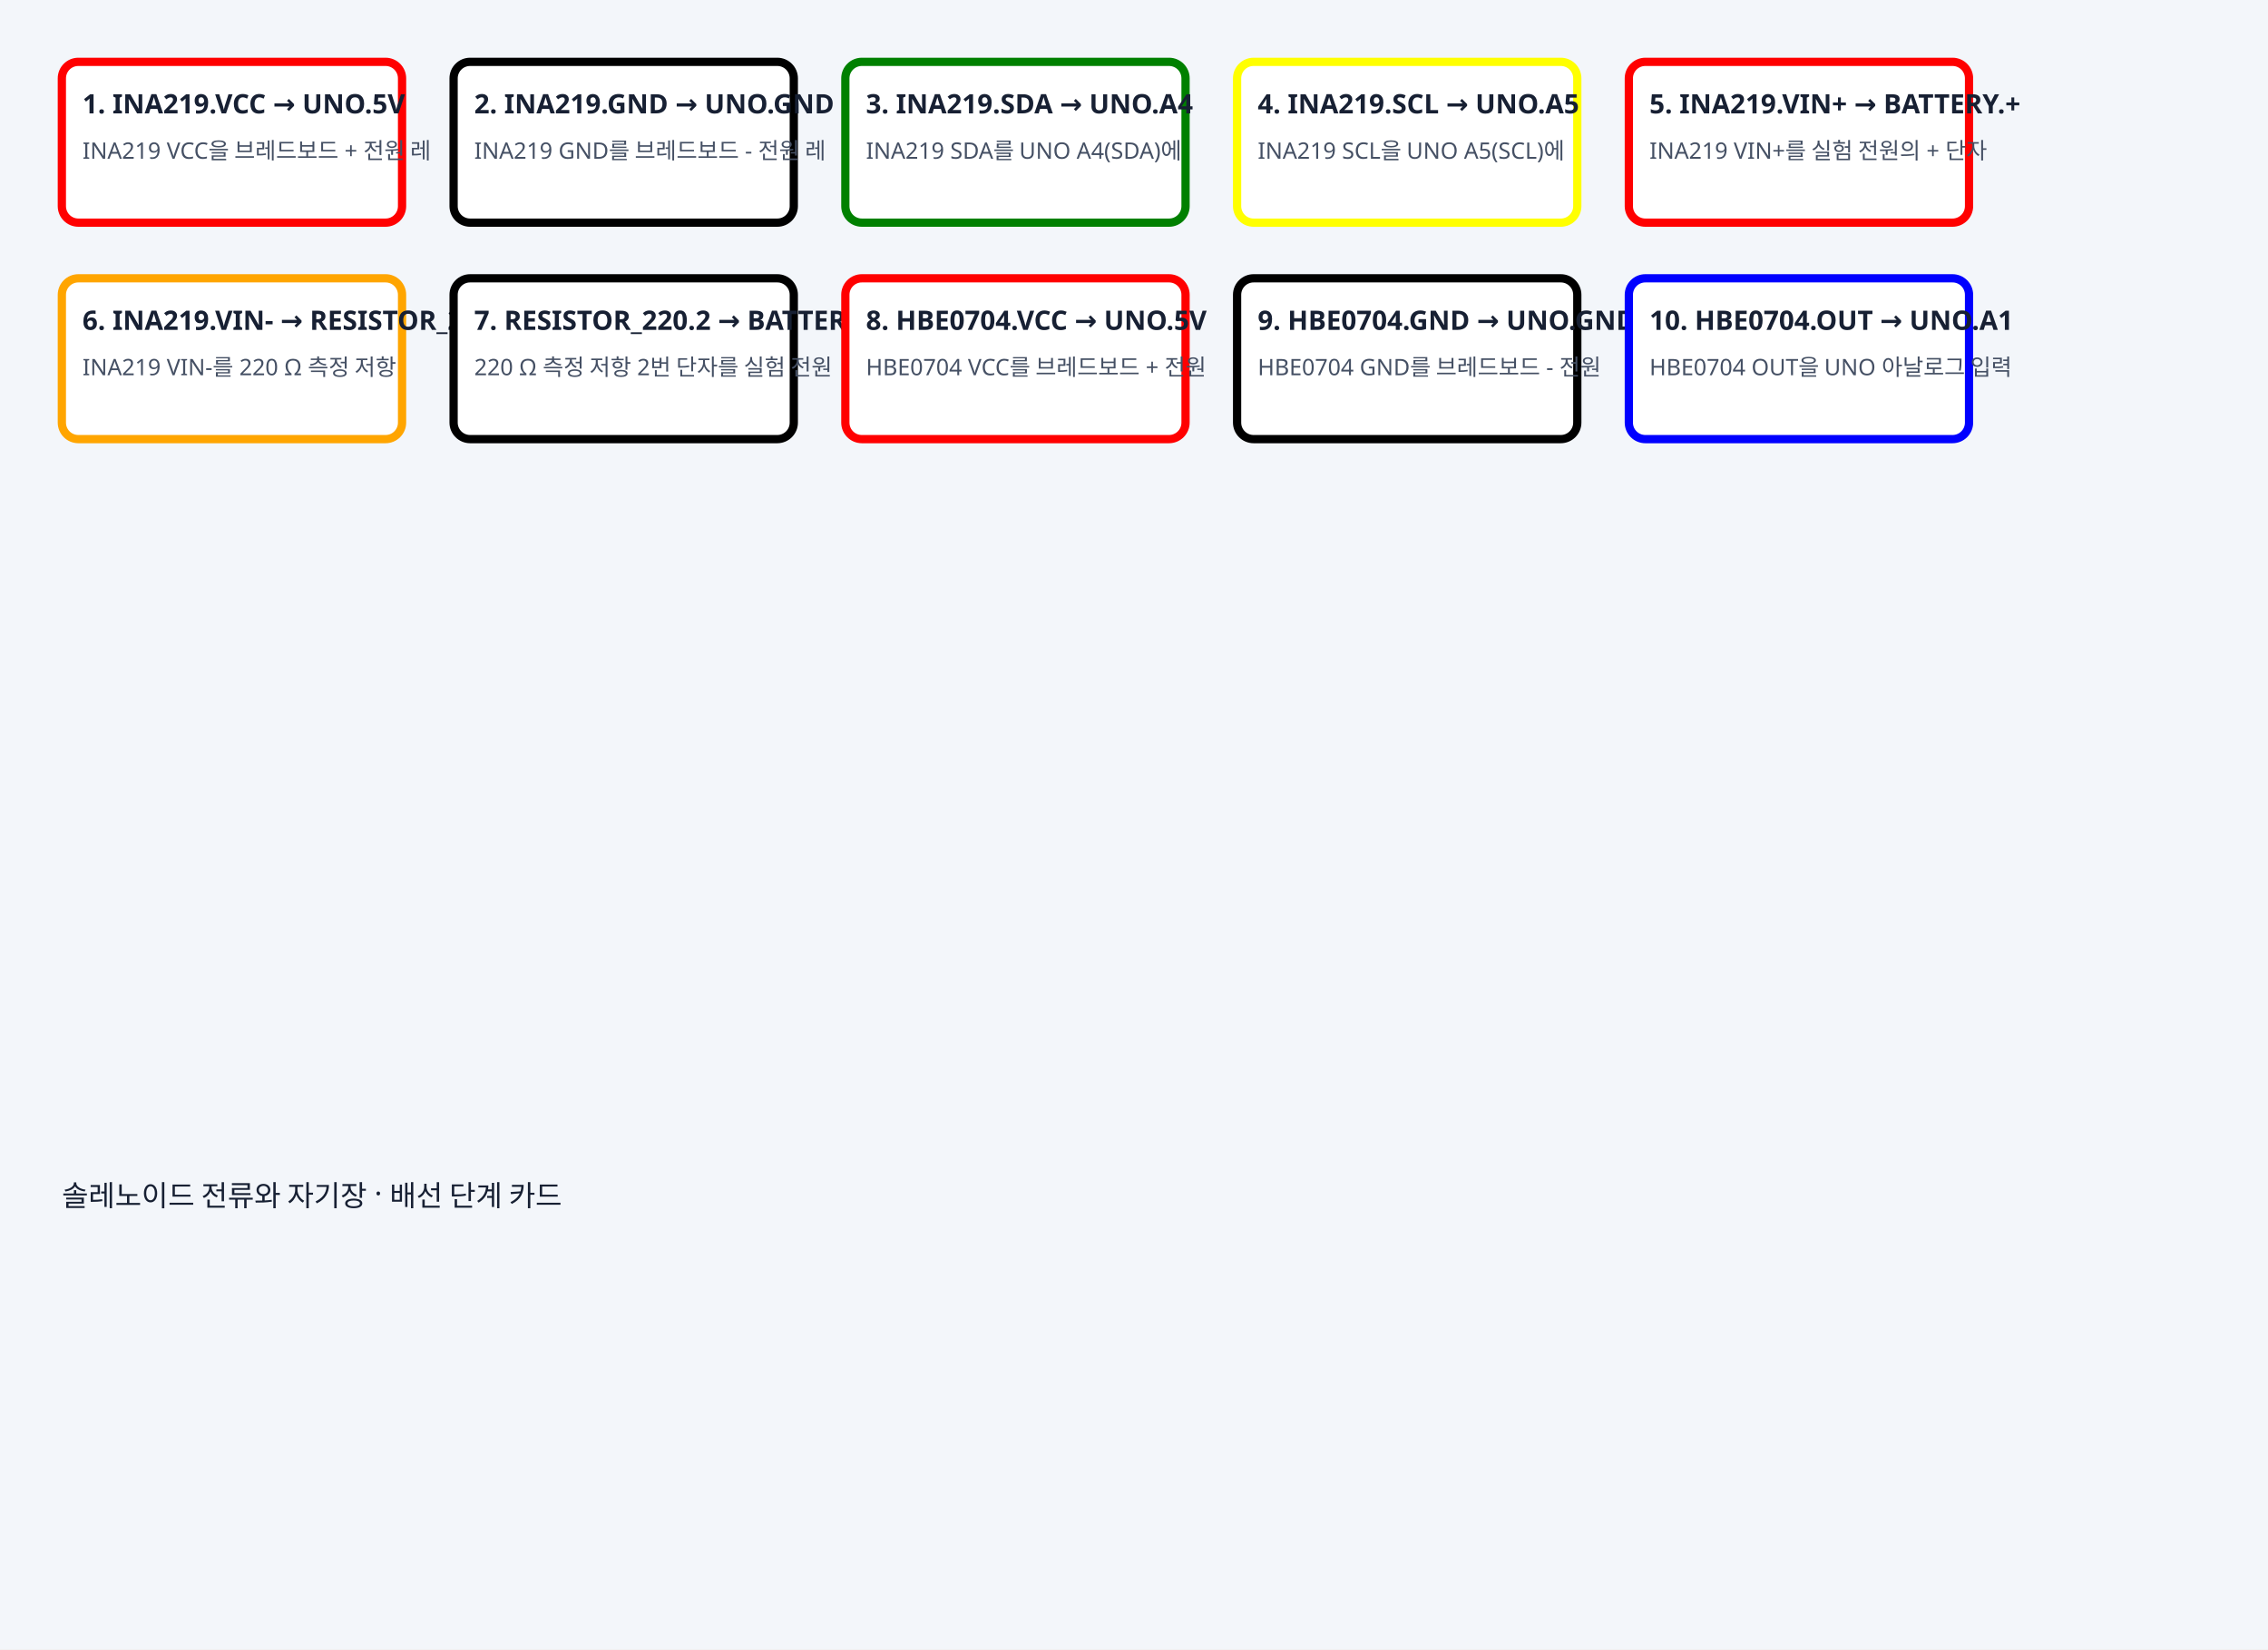
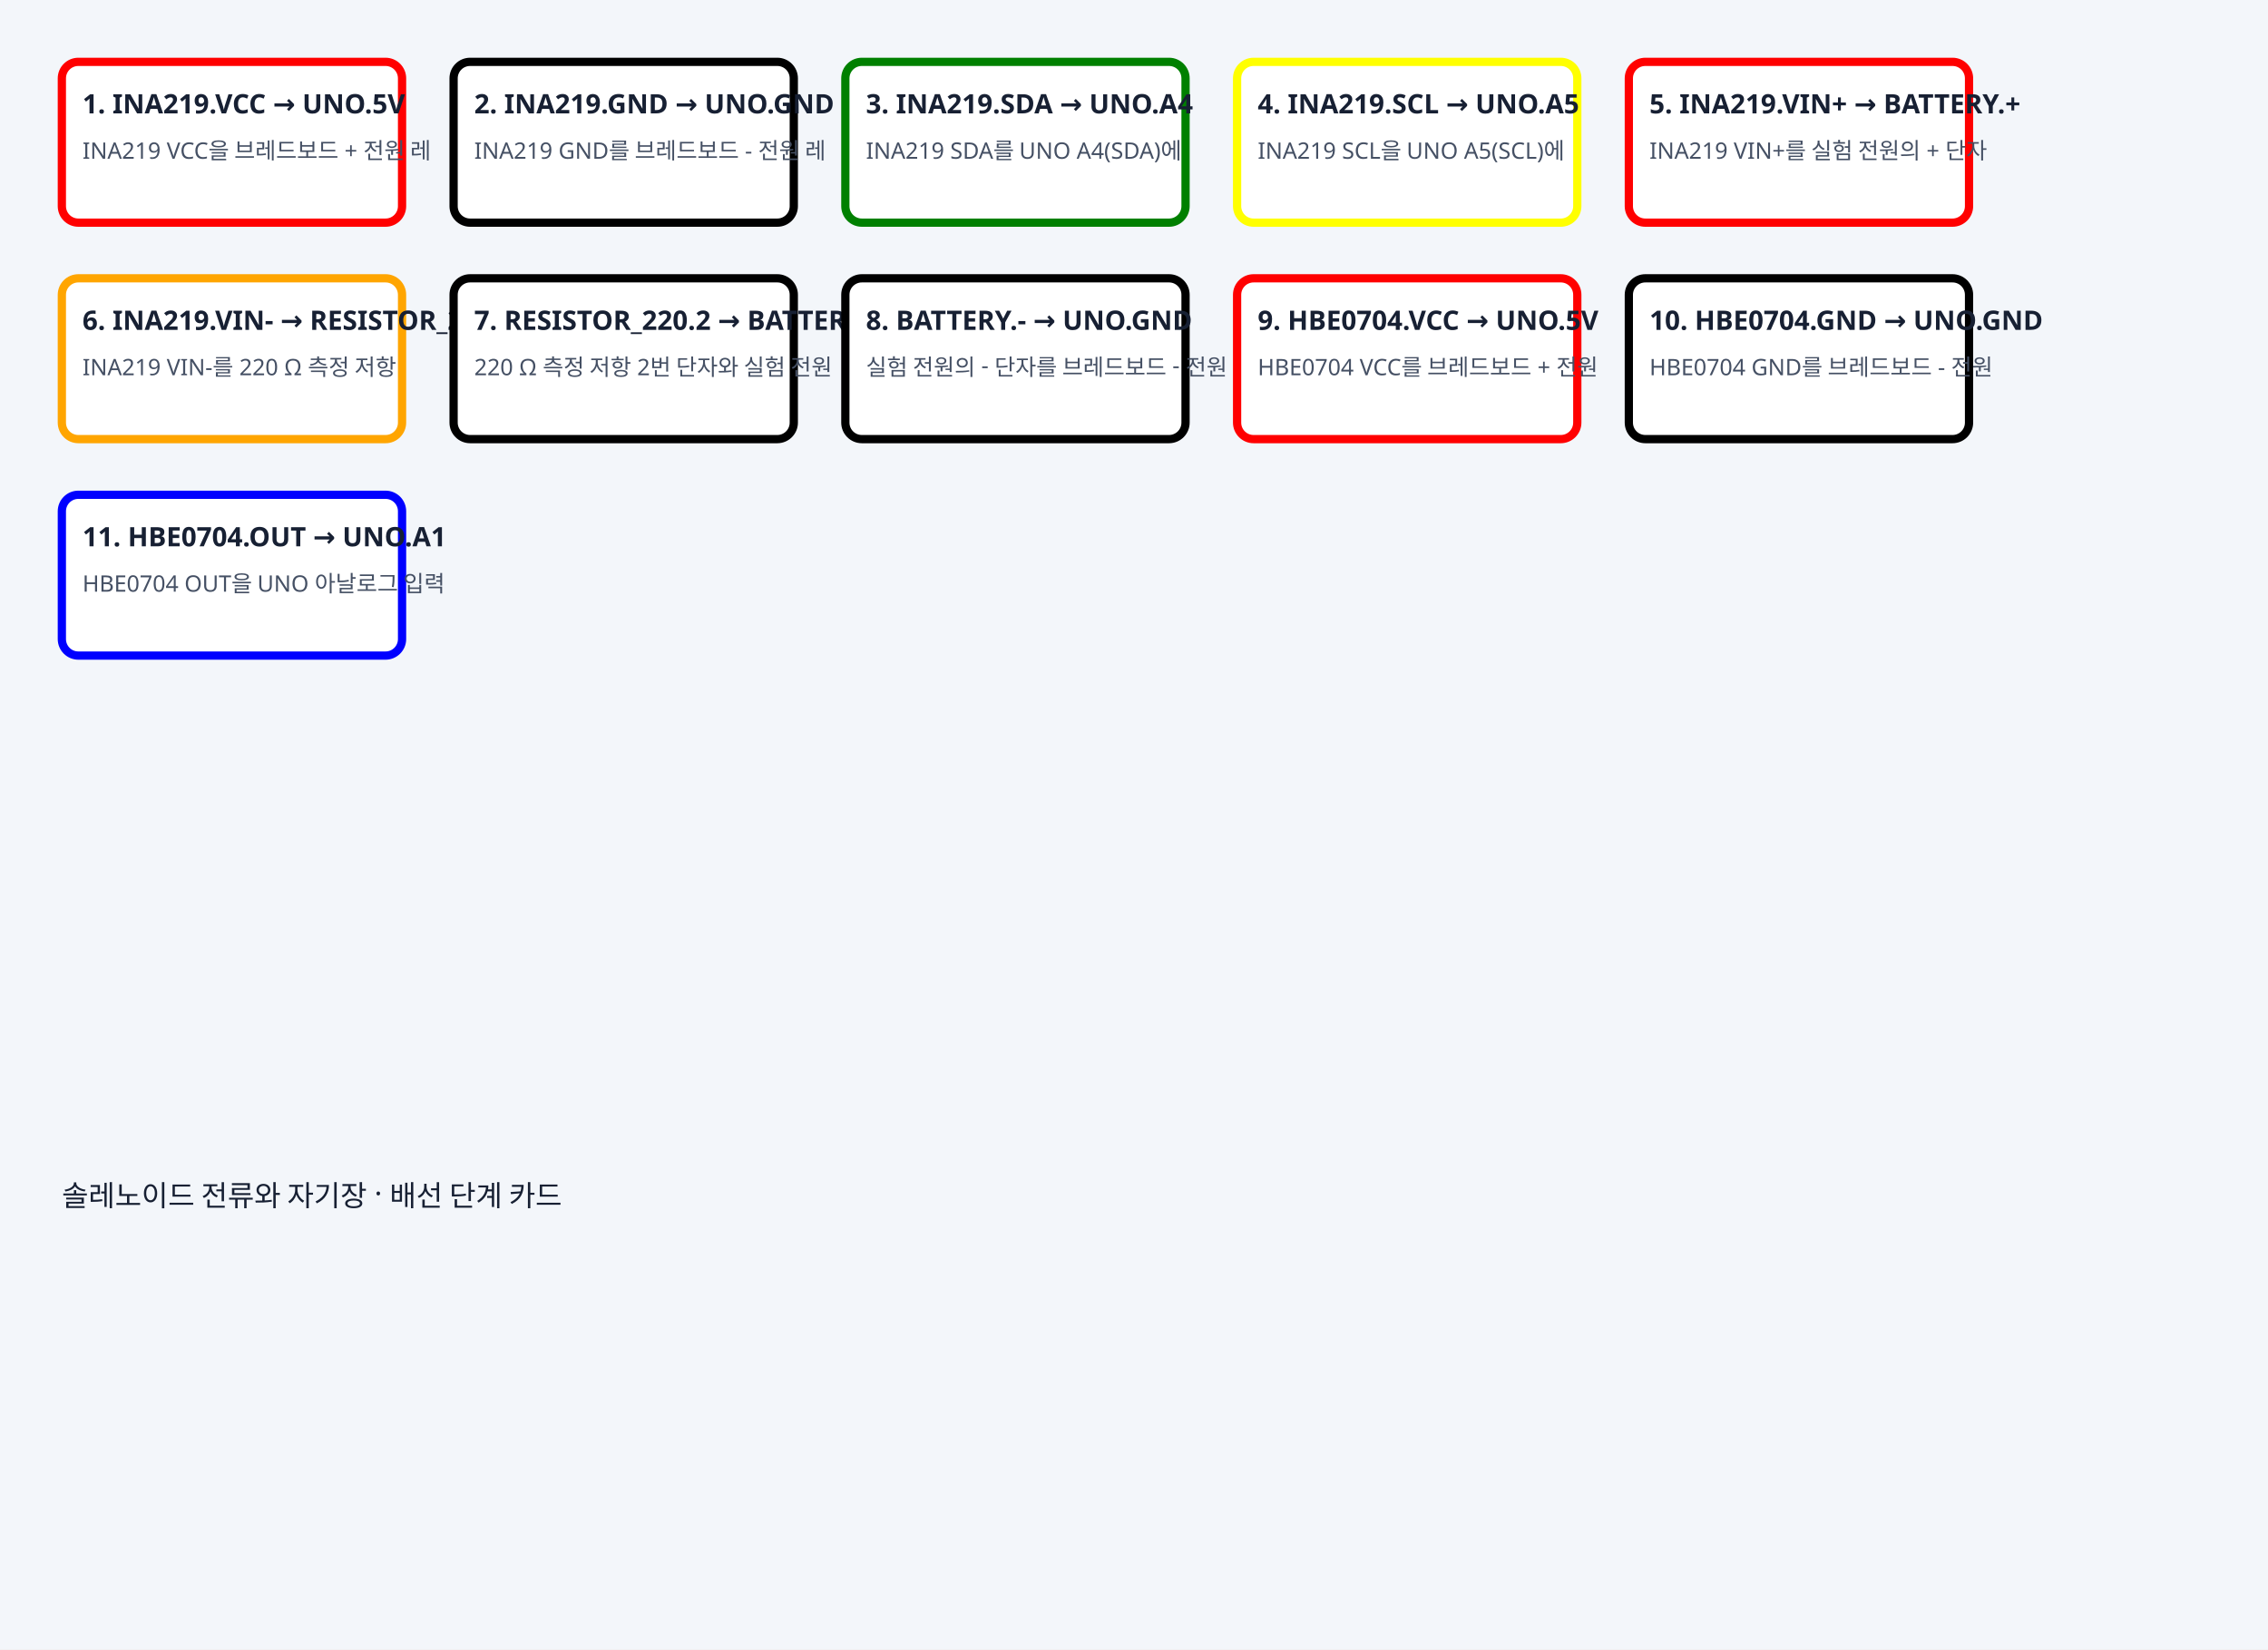
<svg xmlns="http://www.w3.org/2000/svg" width="1100" height="800" viewBox="0 0 1100 800">
  <rect width="100%" height="100%" fill="#f3f6fa" />
  <text x="30" y="585" font-family="sans-serif" font-size="14" fill="#172033">솔레노이드 전류와 자기장 · 배선 단계 카드</text>
  <g>
    <rect x="30" y="30" width="165" height="78" rx="8" fill="#ffffff" stroke="red" stroke-width="4" />
    <text x="40" y="55" font-family="sans-serif" font-size="13" font-weight="700" fill="#172033">1. INA219.VCC → UNO.5V</text>
    <text x="40" y="77" font-family="sans-serif" font-size="11" fill="#455064">INA219 VCC을 브레드보드 + 전원 레</text>
  </g>
  <g>
    <rect x="220" y="30" width="165" height="78" rx="8" fill="#ffffff" stroke="black" stroke-width="4" />
    <text x="230" y="55" font-family="sans-serif" font-size="13" font-weight="700" fill="#172033">2. INA219.GND → UNO.GND</text>
    <text x="230" y="77" font-family="sans-serif" font-size="11" fill="#455064">INA219 GND를 브레드보드 - 전원 레</text>
  </g>
  <g>
    <rect x="410" y="30" width="165" height="78" rx="8" fill="#ffffff" stroke="green" stroke-width="4" />
    <text x="420" y="55" font-family="sans-serif" font-size="13" font-weight="700" fill="#172033">3. INA219.SDA → UNO.A4</text>
    <text x="420" y="77" font-family="sans-serif" font-size="11" fill="#455064">INA219 SDA를 UNO A4(SDA)에</text>
  </g>
  <g>
    <rect x="600" y="30" width="165" height="78" rx="8" fill="#ffffff" stroke="yellow" stroke-width="4" />
    <text x="610" y="55" font-family="sans-serif" font-size="13" font-weight="700" fill="#172033">4. INA219.SCL → UNO.A5</text>
    <text x="610" y="77" font-family="sans-serif" font-size="11" fill="#455064">INA219 SCL을 UNO A5(SCL)에</text>
  </g>
  <g>
    <rect x="790" y="30" width="165" height="78" rx="8" fill="#ffffff" stroke="red" stroke-width="4" />
    <text x="800" y="55" font-family="sans-serif" font-size="13" font-weight="700" fill="#172033">5. INA219.VIN+ → BATTERY.+</text>
    <text x="800" y="77" font-family="sans-serif" font-size="11" fill="#455064">INA219 VIN+를 실험 전원의 + 단자</text>
  </g>
  <g>
    <rect x="30" y="135" width="165" height="78" rx="8" fill="#ffffff" stroke="orange" stroke-width="4" />
    <text x="40" y="160" font-family="sans-serif" font-size="13" font-weight="700" fill="#172033">6. INA219.VIN- → RESISTOR_220.1</text>
    <text x="40" y="182" font-family="sans-serif" font-size="11" fill="#455064">INA219 VIN-를 220 Ω 측정 저항</text>
  </g>
  <g>
    <rect x="220" y="135" width="165" height="78" rx="8" fill="#ffffff" stroke="black" stroke-width="4" />
    <text x="230" y="160" font-family="sans-serif" font-size="13" font-weight="700" fill="#172033">7. RESISTOR_220.2 → BATTERY.-</text>
-     <text x="230" y="182" font-family="sans-serif" font-size="11" fill="#455064">220 Ω 측정 저항 2번 단자를 실험 전원</text>
+     <text x="230" y="182" font-family="sans-serif" font-size="11" fill="#455064">220 Ω 측정 저항 2번 단자와 실험 전원</text>
  </g>
  <g>
-     <rect x="410" y="135" width="165" height="78" rx="8" fill="#ffffff" stroke="red" stroke-width="4" />
-     <text x="420" y="160" font-family="sans-serif" font-size="13" font-weight="700" fill="#172033">8. HBE0704.VCC → UNO.5V</text>
-     <text x="420" y="182" font-family="sans-serif" font-size="11" fill="#455064">HBE0704 VCC를 브레드보드 + 전원 </text>
+     <rect x="410" y="135" width="165" height="78" rx="8" fill="#ffffff" stroke="black" stroke-width="4" />
+     <text x="420" y="160" font-family="sans-serif" font-size="13" font-weight="700" fill="#172033">8. BATTERY.- → UNO.GND</text>
+     <text x="420" y="182" font-family="sans-serif" font-size="11" fill="#455064">실험 전원의 - 단자를 브레드보드 - 전원 </text>
  </g>
  <g>
-     <rect x="600" y="135" width="165" height="78" rx="8" fill="#ffffff" stroke="black" stroke-width="4" />
-     <text x="610" y="160" font-family="sans-serif" font-size="13" font-weight="700" fill="#172033">9. HBE0704.GND → UNO.GND</text>
-     <text x="610" y="182" font-family="sans-serif" font-size="11" fill="#455064">HBE0704 GND를 브레드보드 - 전원 </text>
+     <rect x="600" y="135" width="165" height="78" rx="8" fill="#ffffff" stroke="red" stroke-width="4" />
+     <text x="610" y="160" font-family="sans-serif" font-size="13" font-weight="700" fill="#172033">9. HBE0704.VCC → UNO.5V</text>
+     <text x="610" y="182" font-family="sans-serif" font-size="11" fill="#455064">HBE0704 VCC를 브레드보드 + 전원 </text>
  </g>
  <g>
-     <rect x="790" y="135" width="165" height="78" rx="8" fill="#ffffff" stroke="blue" stroke-width="4" />
-     <text x="800" y="160" font-family="sans-serif" font-size="13" font-weight="700" fill="#172033">10. HBE0704.OUT → UNO.A1</text>
-     <text x="800" y="182" font-family="sans-serif" font-size="11" fill="#455064">HBE0704 OUT을 UNO 아날로그 입력</text>
+     <rect x="790" y="135" width="165" height="78" rx="8" fill="#ffffff" stroke="black" stroke-width="4" />
+     <text x="800" y="160" font-family="sans-serif" font-size="13" font-weight="700" fill="#172033">10. HBE0704.GND → UNO.GND</text>
+     <text x="800" y="182" font-family="sans-serif" font-size="11" fill="#455064">HBE0704 GND를 브레드보드 - 전원 </text>
+   </g>
+   <g>
+     <rect x="30" y="240" width="165" height="78" rx="8" fill="#ffffff" stroke="blue" stroke-width="4" />
+     <text x="40" y="265" font-family="sans-serif" font-size="13" font-weight="700" fill="#172033">11. HBE0704.OUT → UNO.A1</text>
+     <text x="40" y="287" font-family="sans-serif" font-size="11" fill="#455064">HBE0704 OUT을 UNO 아날로그 입력</text>
  </g>
</svg>
